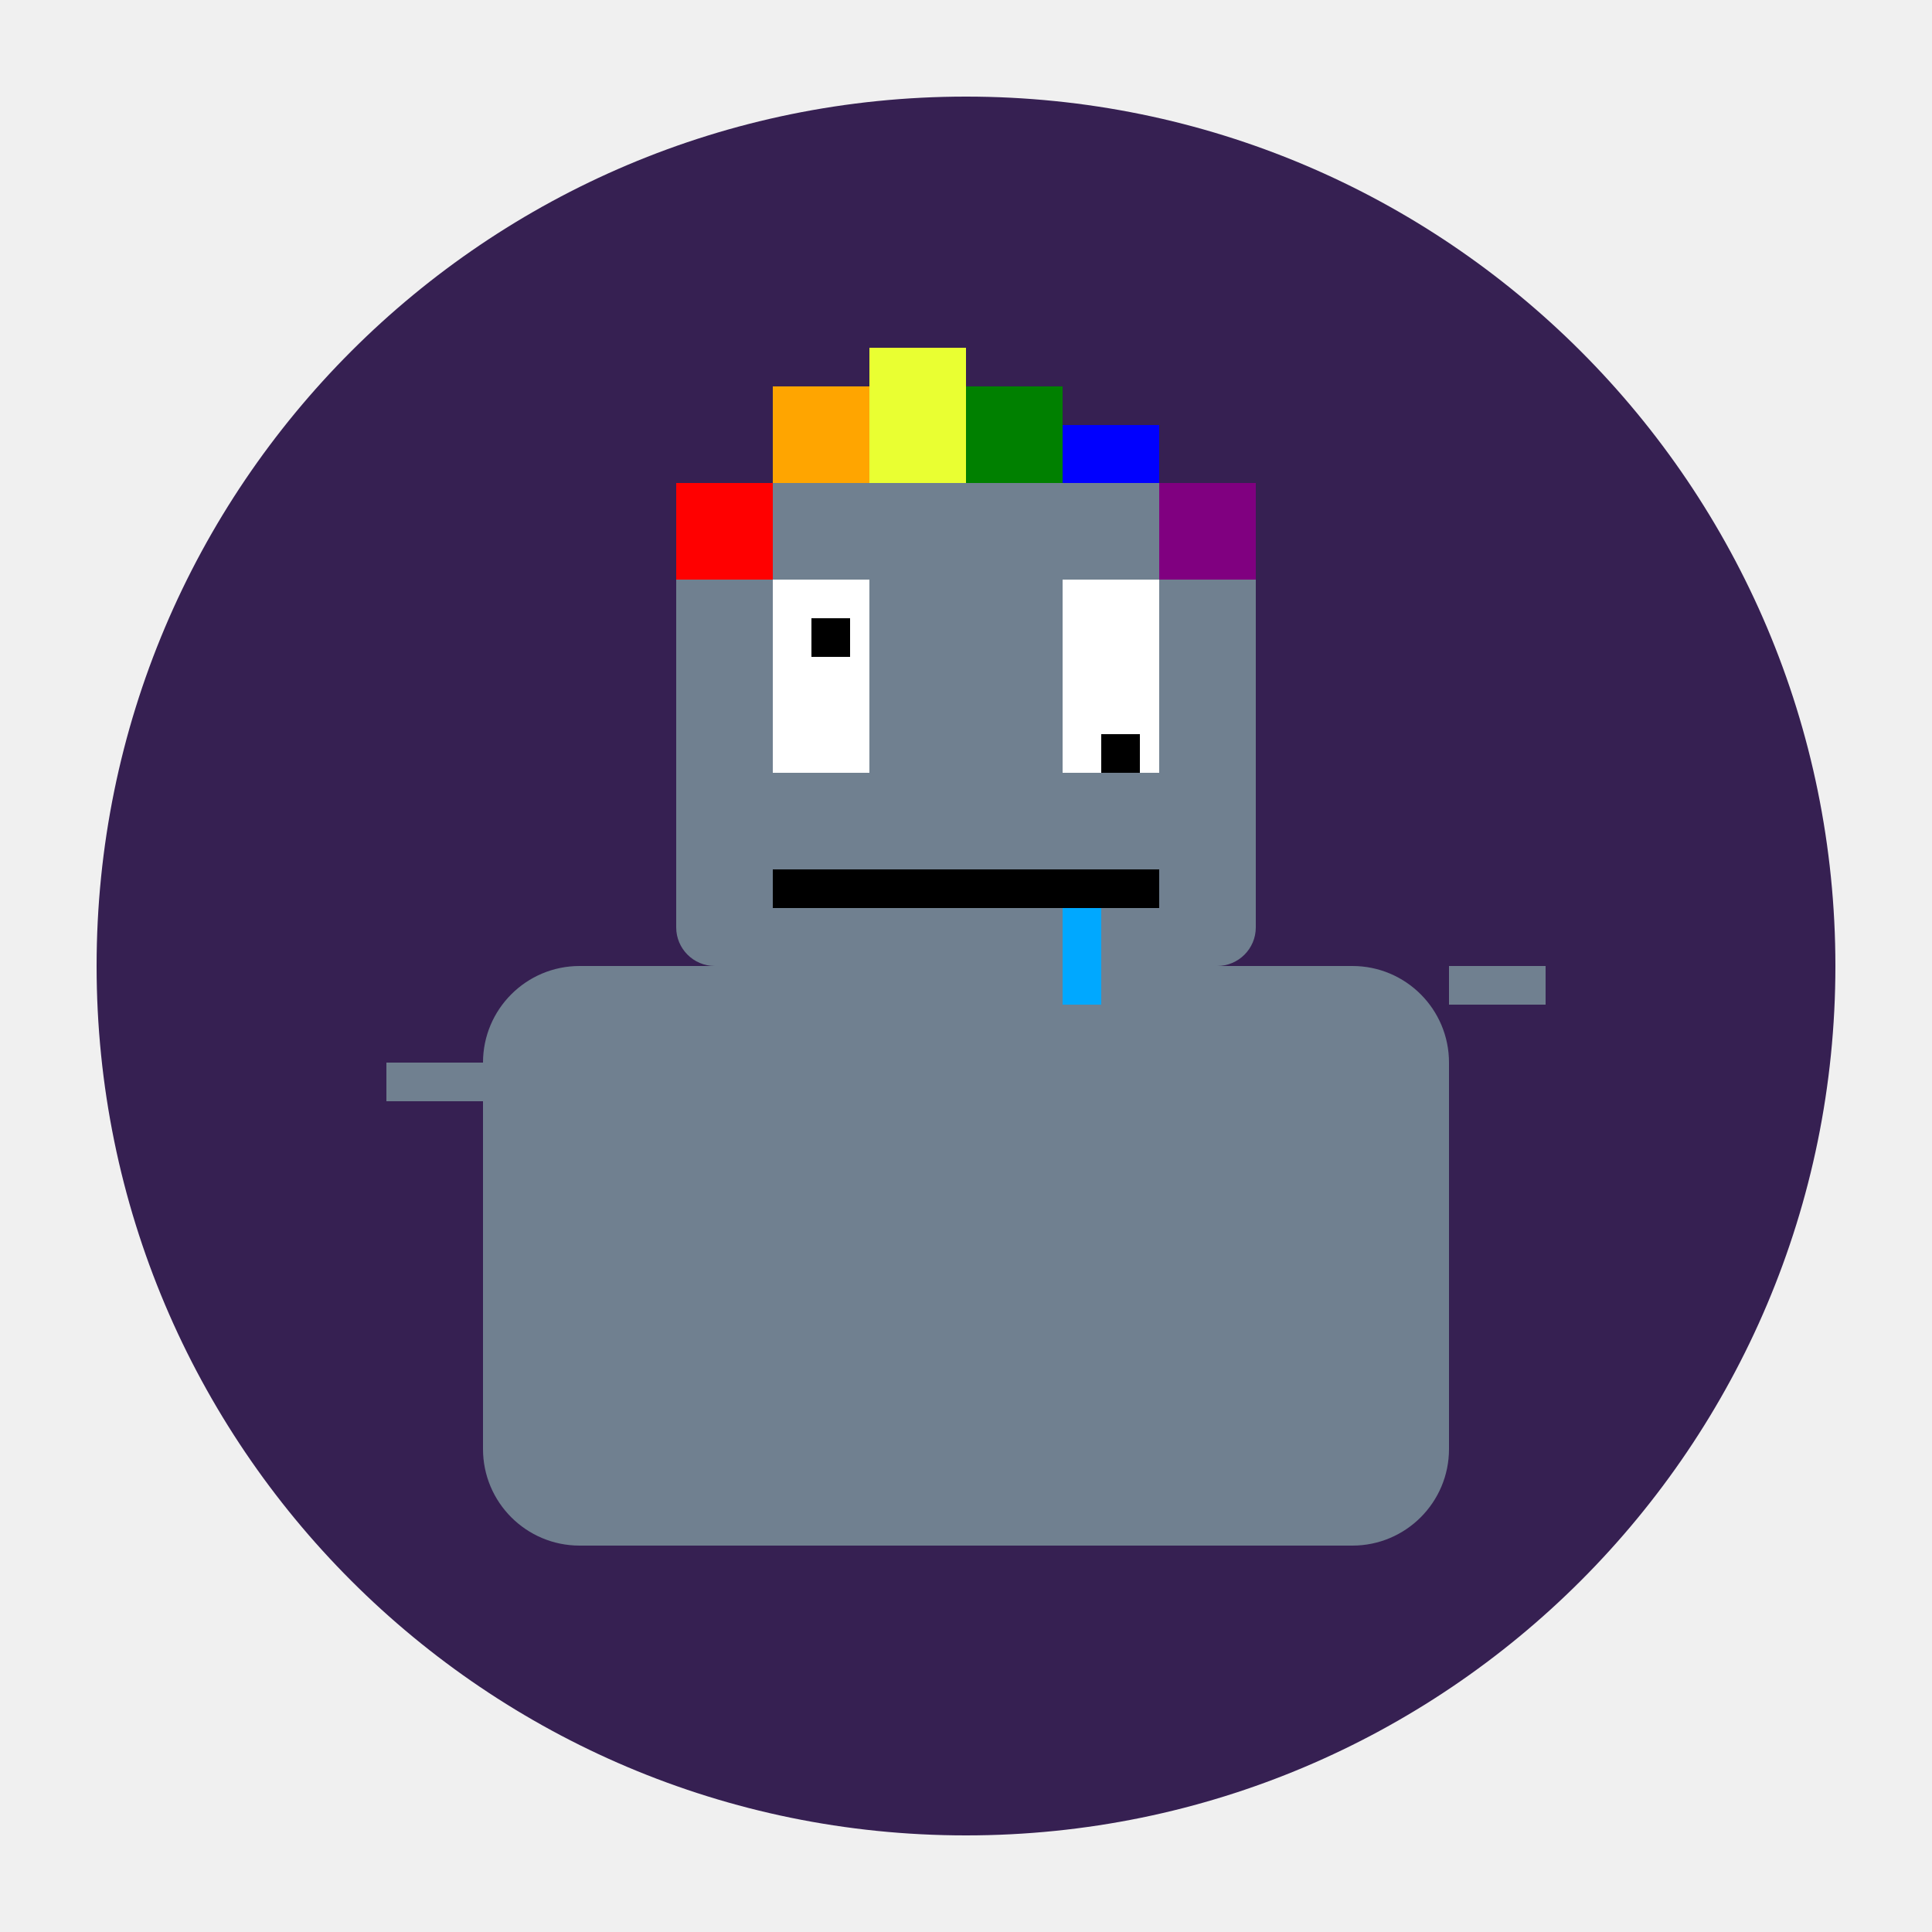
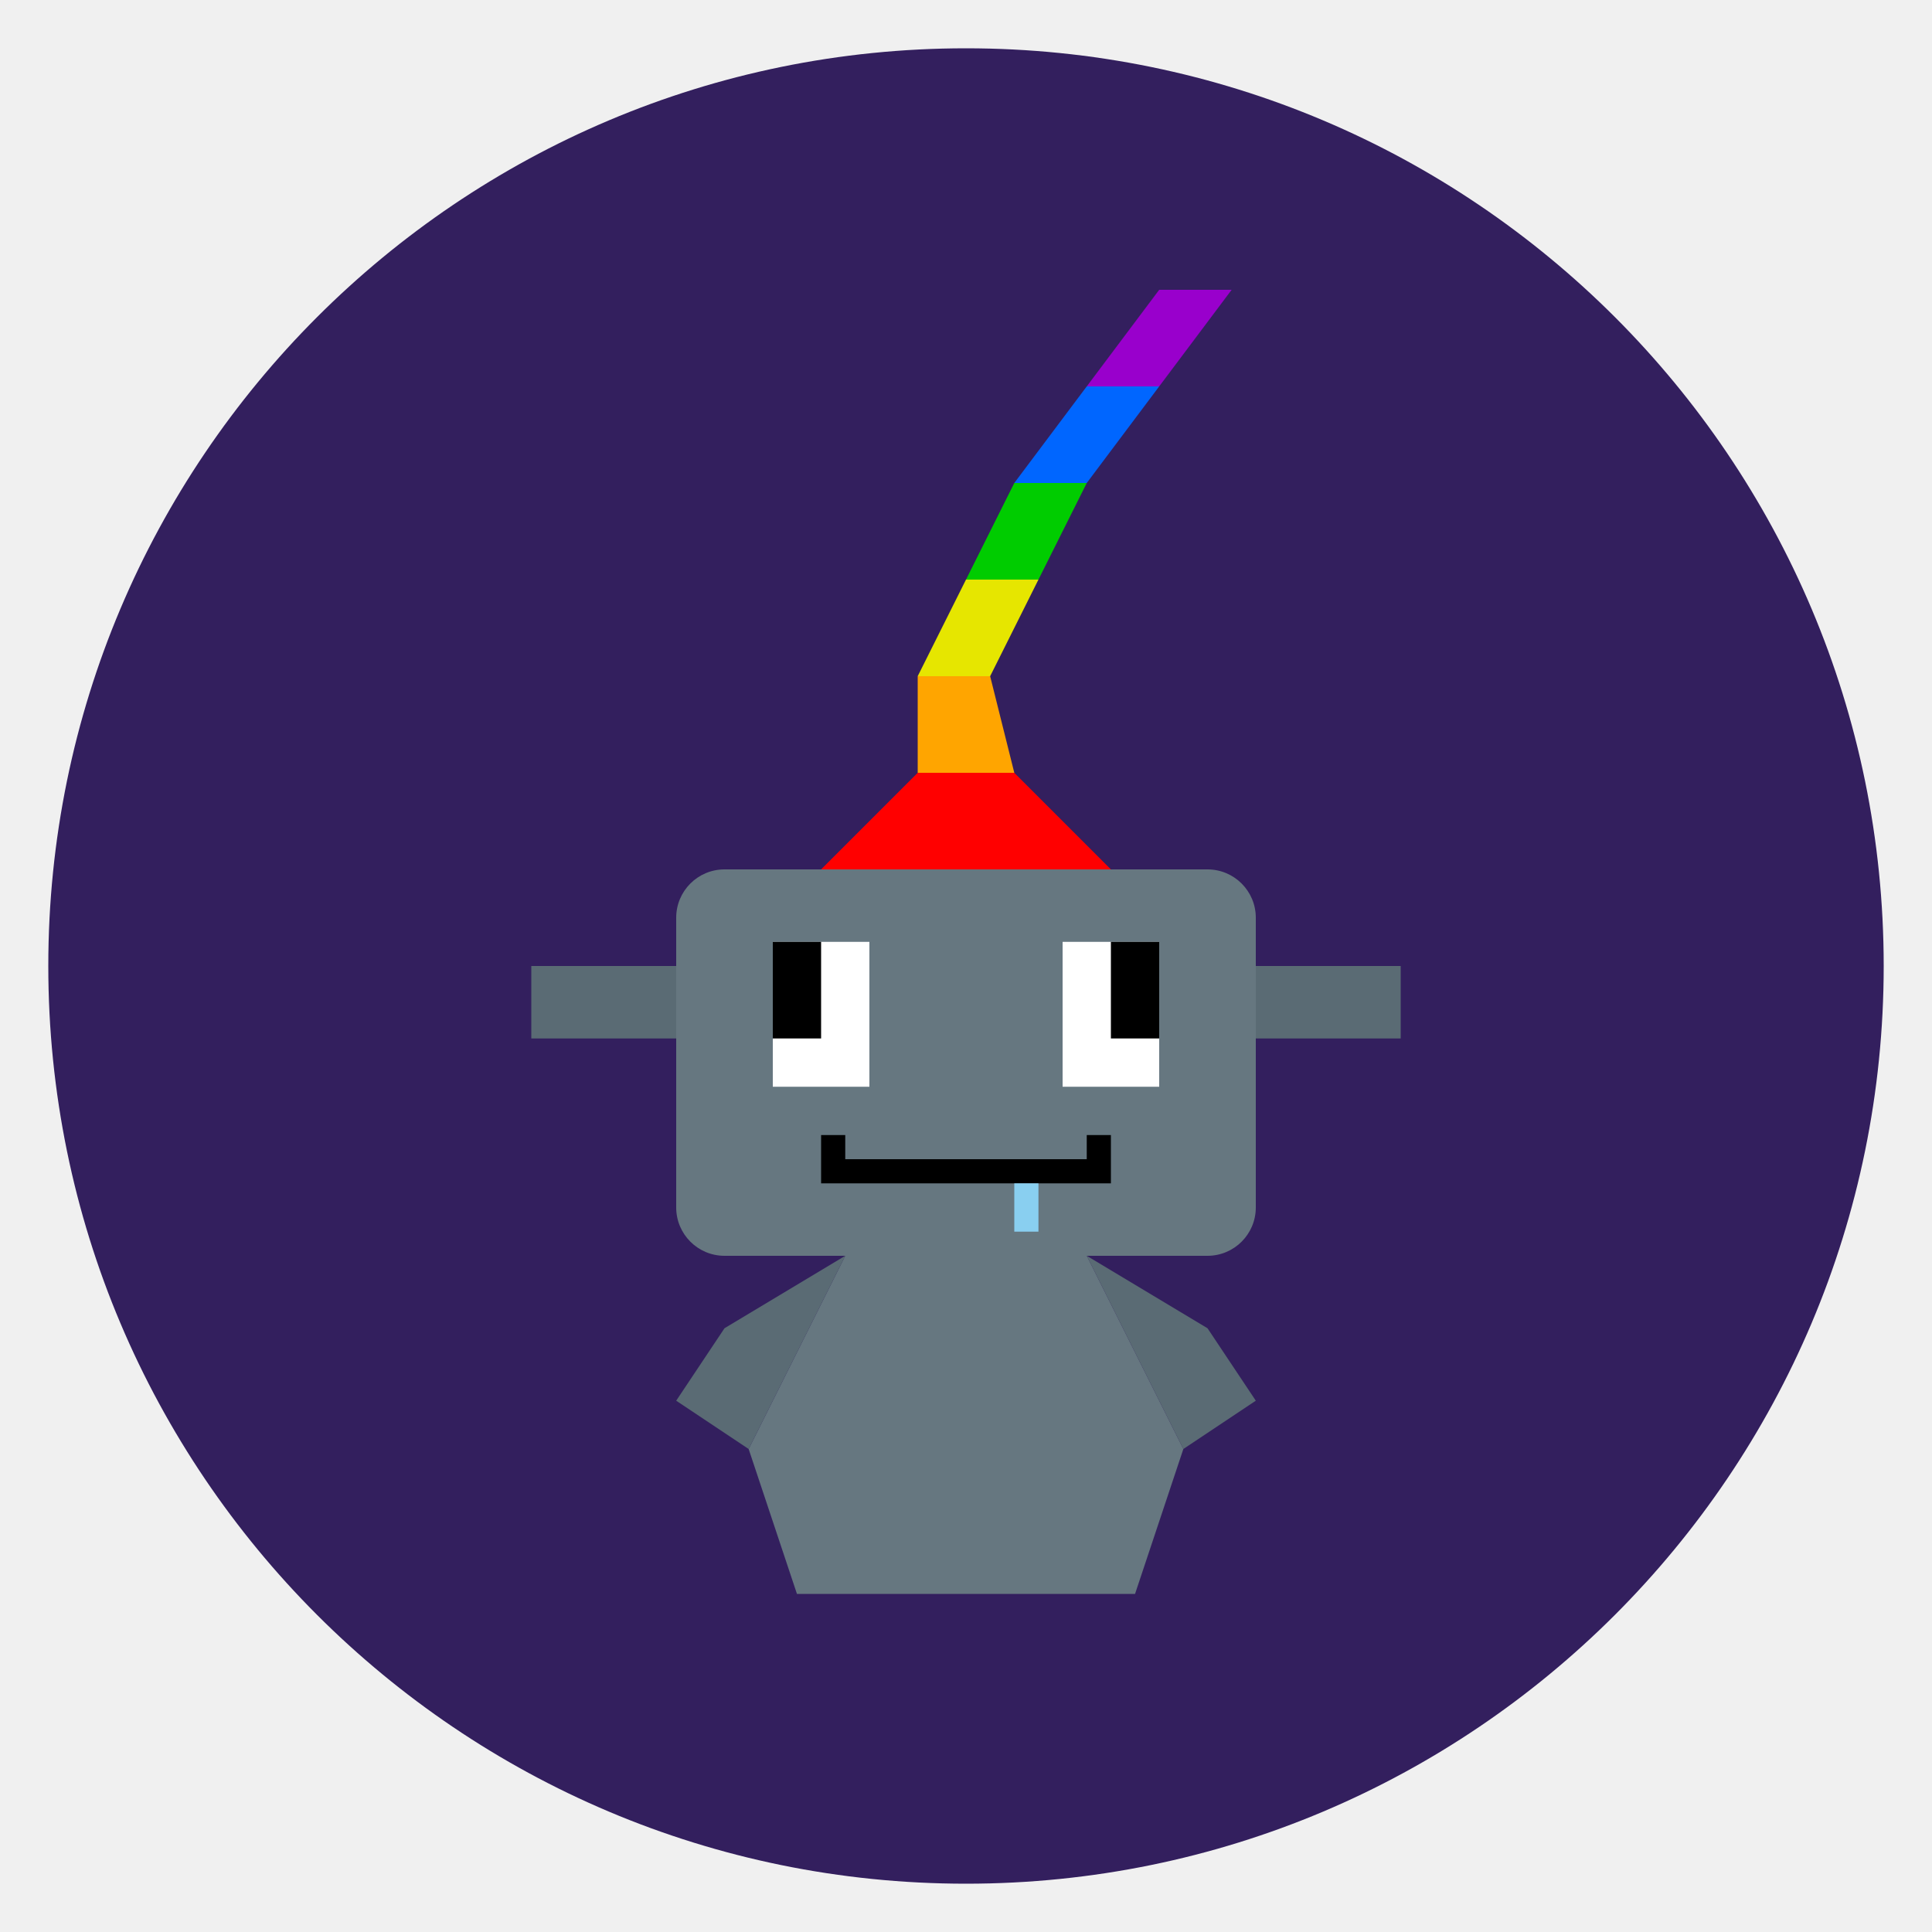
- <svg xmlns="http://www.w3.org/2000/svg" width="100" height="100" viewBox="0 0 100 100">
-   <circle cx="50" cy="50" r="45" fill="#362052" />
-   <rect x="25" y="50" width="50" height="30" rx="5" fill="#708090" />
-   <rect x="35" y="25" width="30" height="25" rx="2" fill="#708090" />
-   <rect x="40" y="30" width="5" height="10" fill="white" />
-   <rect x="42" y="32" width="2" height="2" fill="black" />
-   <rect x="55" y="30" width="5" height="10" fill="white" />
-   <rect x="57" y="38" width="2" height="2" fill="black" />
-   <rect x="40" y="45" width="20" height="2" fill="black" />
-   <rect x="35" y="25" width="5" height="5" fill="red" />
-   <rect x="40" y="20" width="5" height="5" fill="orange" />
-   <rect x="45" y="18" width="5" height="7" fill="#e9ff32" />
-   <rect x="50" y="20" width="5" height="5" fill="green" />
-   <rect x="55" y="22" width="5" height="3" fill="blue" />
-   <rect x="60" y="25" width="5" height="5" fill="purple" />
-   <rect x="55" y="47" width="2" height="5" fill="#00a8ff" />
-   <rect x="20" y="55" width="5" height="2" fill="#708090" />
-   <rect x="75" y="50" width="5" height="2" fill="#708090" />
+ <svg xmlns="http://www.w3.org/2000/svg" width="400" height="400" viewBox="0 0 400 400">
+   <circle cx="200" cy="200" r="190" fill="#331f5e" />
+   <path d="M175 260 L225 260 L245 300 L235 330 L165 330 L155 300 Z" fill="#667780" />
+   <path d="M150 275 L175 260 L155 300 L140 290 Z" fill="#5a6b74" />
+   <path d="M250 275 L225 260 L245 300 L260 290 Z" fill="#5a6b74" />
+   <rect x="140" y="180" width="120" height="80" rx="10" ry="10" fill="#667780" />
+   <rect x="110" y="200" width="30" height="15" fill="#5a6b74" />
+   <rect x="260" y="200" width="30" height="15" fill="#5a6b74" />
+   <rect x="160" y="195" width="20" height="30" fill="white" />
+   <rect x="160" y="195" width="10" height="20" fill="black" />
+   <rect x="220" y="195" width="20" height="30" fill="white" />
+   <rect x="230" y="195" width="10" height="20" fill="black" />
+   <rect x="170" y="240" width="60" height="5" fill="black" />
+   <rect x="170" y="235" width="5" height="5" fill="black" />
+   <rect x="225" y="235" width="5" height="5" fill="black" />
+   <rect x="210" y="245" width="5" height="10" fill="#89cff0" />
+   <path d="M170 180 L190 160 L210 160 L230 180 Z" fill="red" />
+   <path d="M190 160 L190 140 L205 140 L210 160 Z" fill="orange" />
+   <path d="M190 140 L200 120 L215 120 L205 140 Z" fill="#e6e600" />
+   <path d="M200 120 L210 100 L225 100 L215 120 Z" fill="#00cc00" />
+   <path d="M210 100 L225 80 L240 80 L225 100 Z" fill="#0066ff" />
+   <path d="M225 80 L240 60 L255 60 L240 80 Z" fill="#9900cc" />
</svg>
